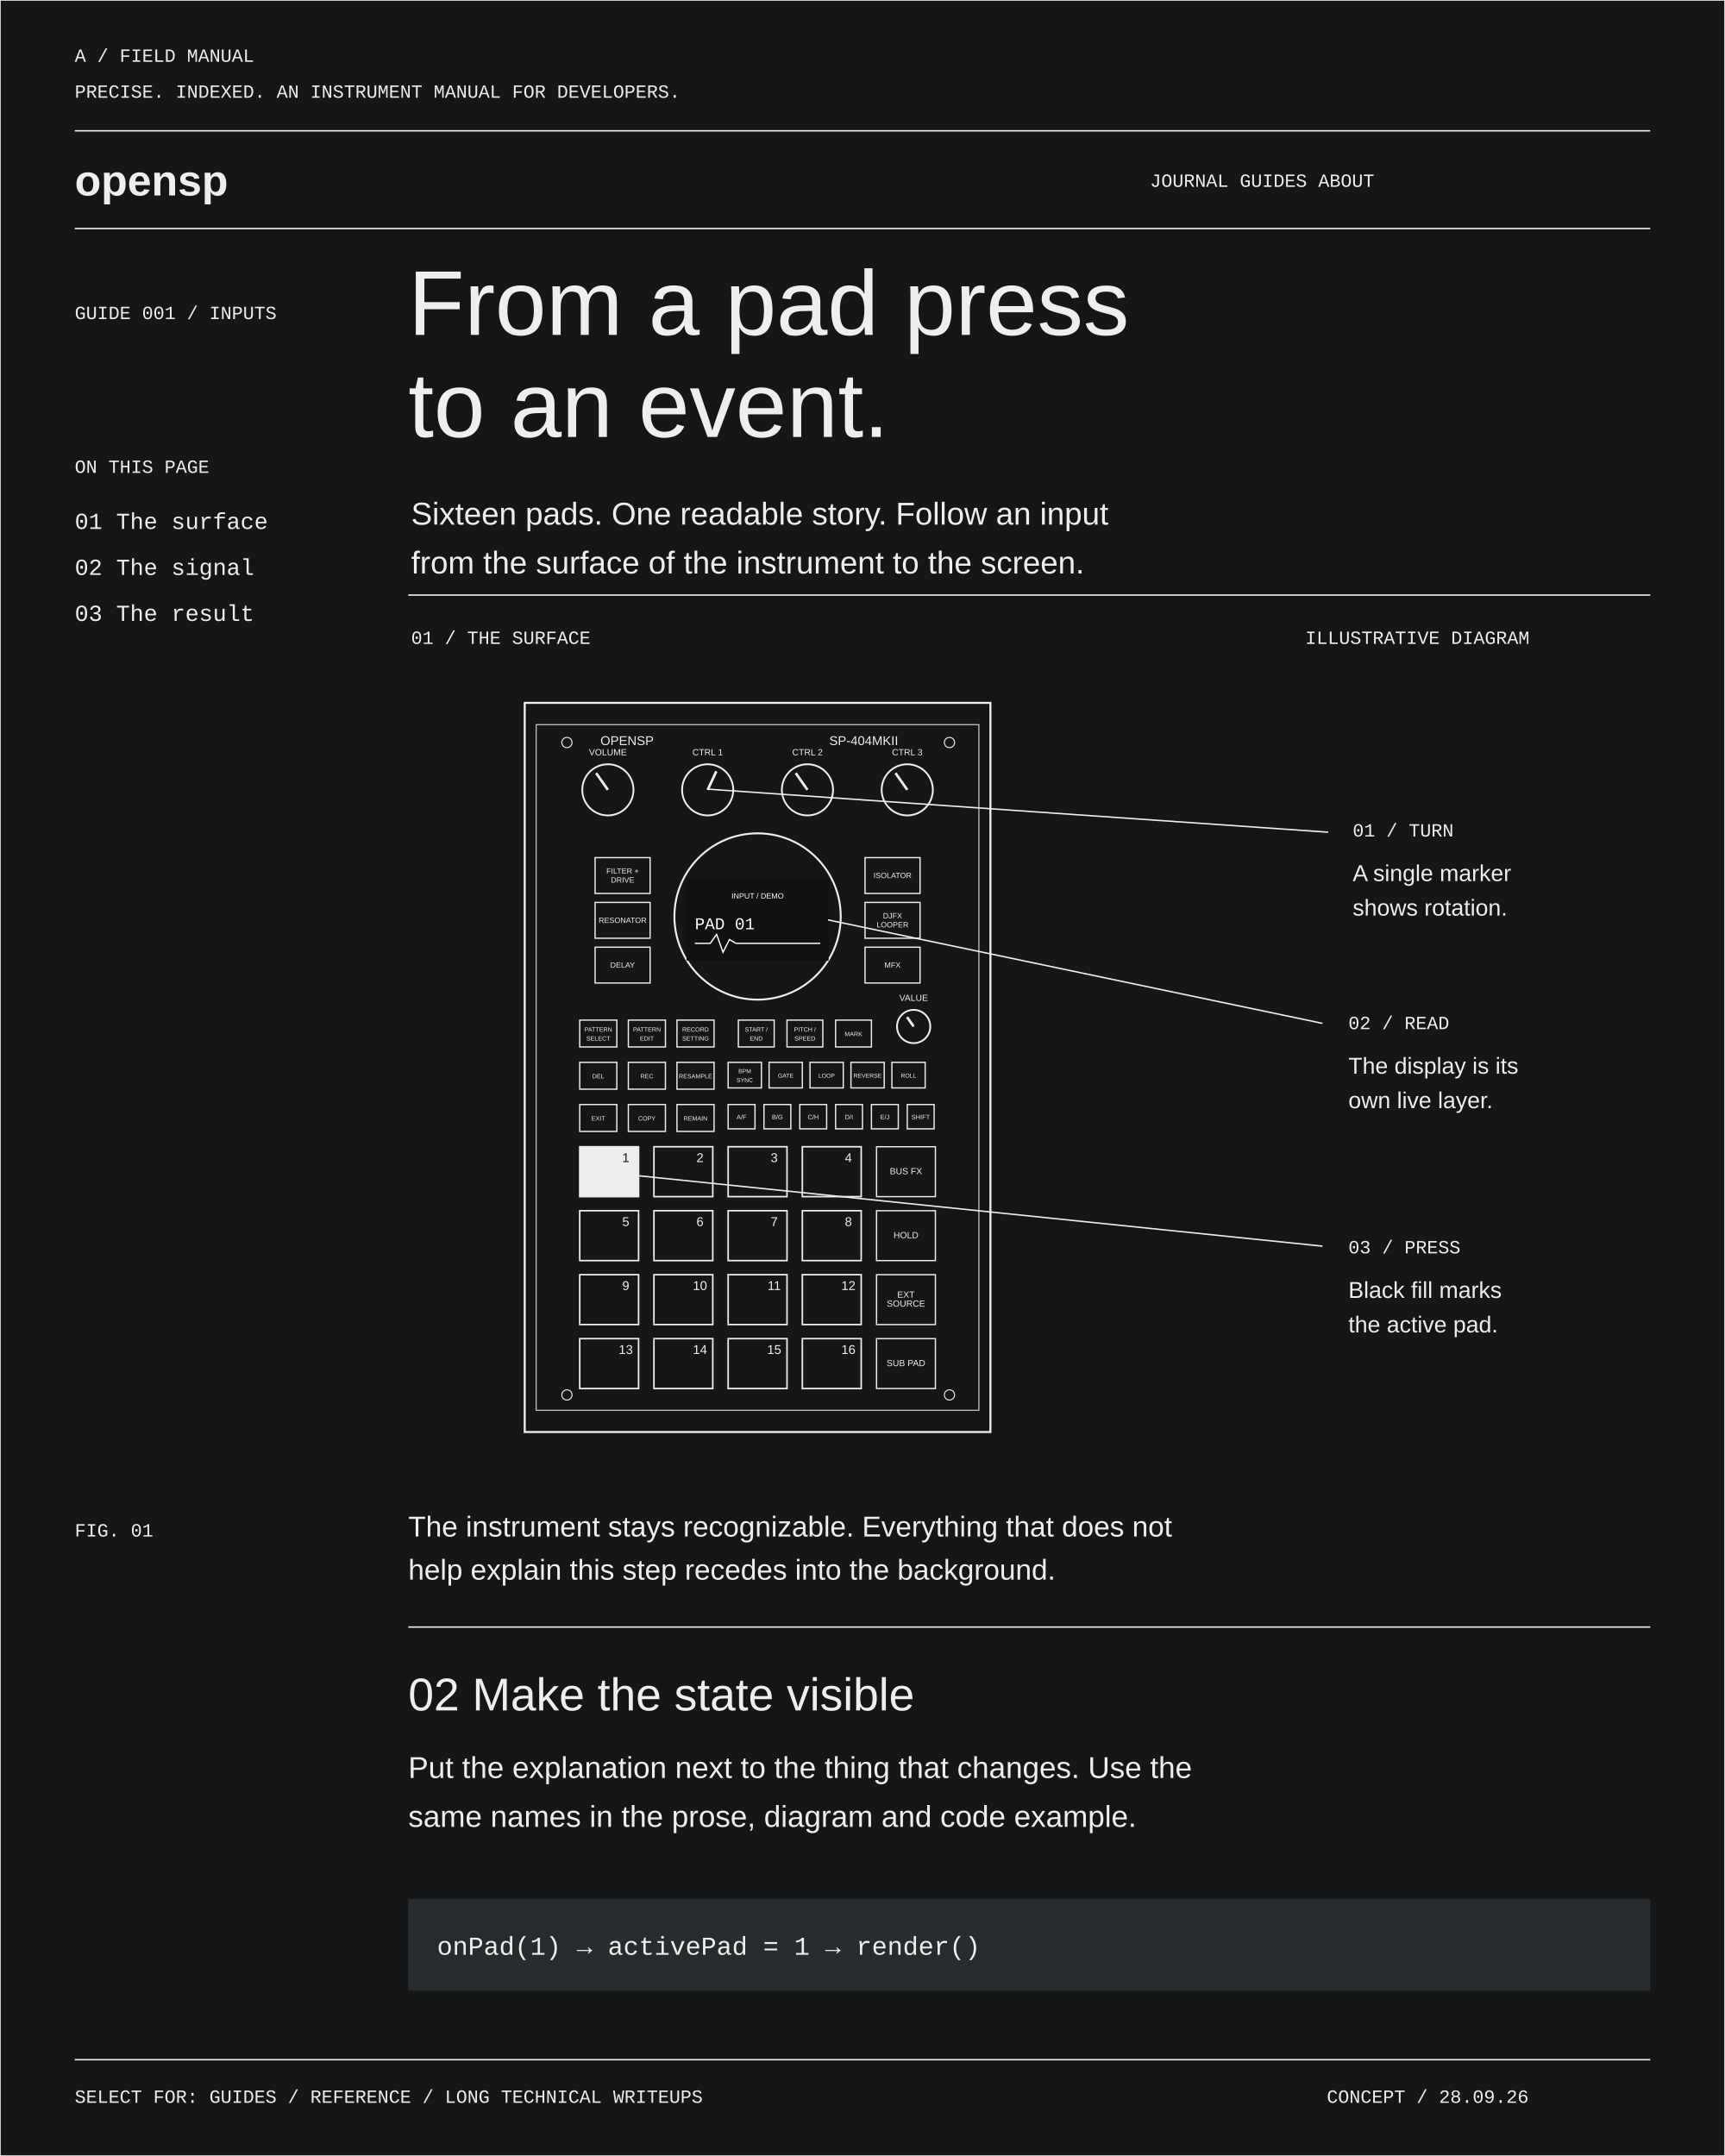
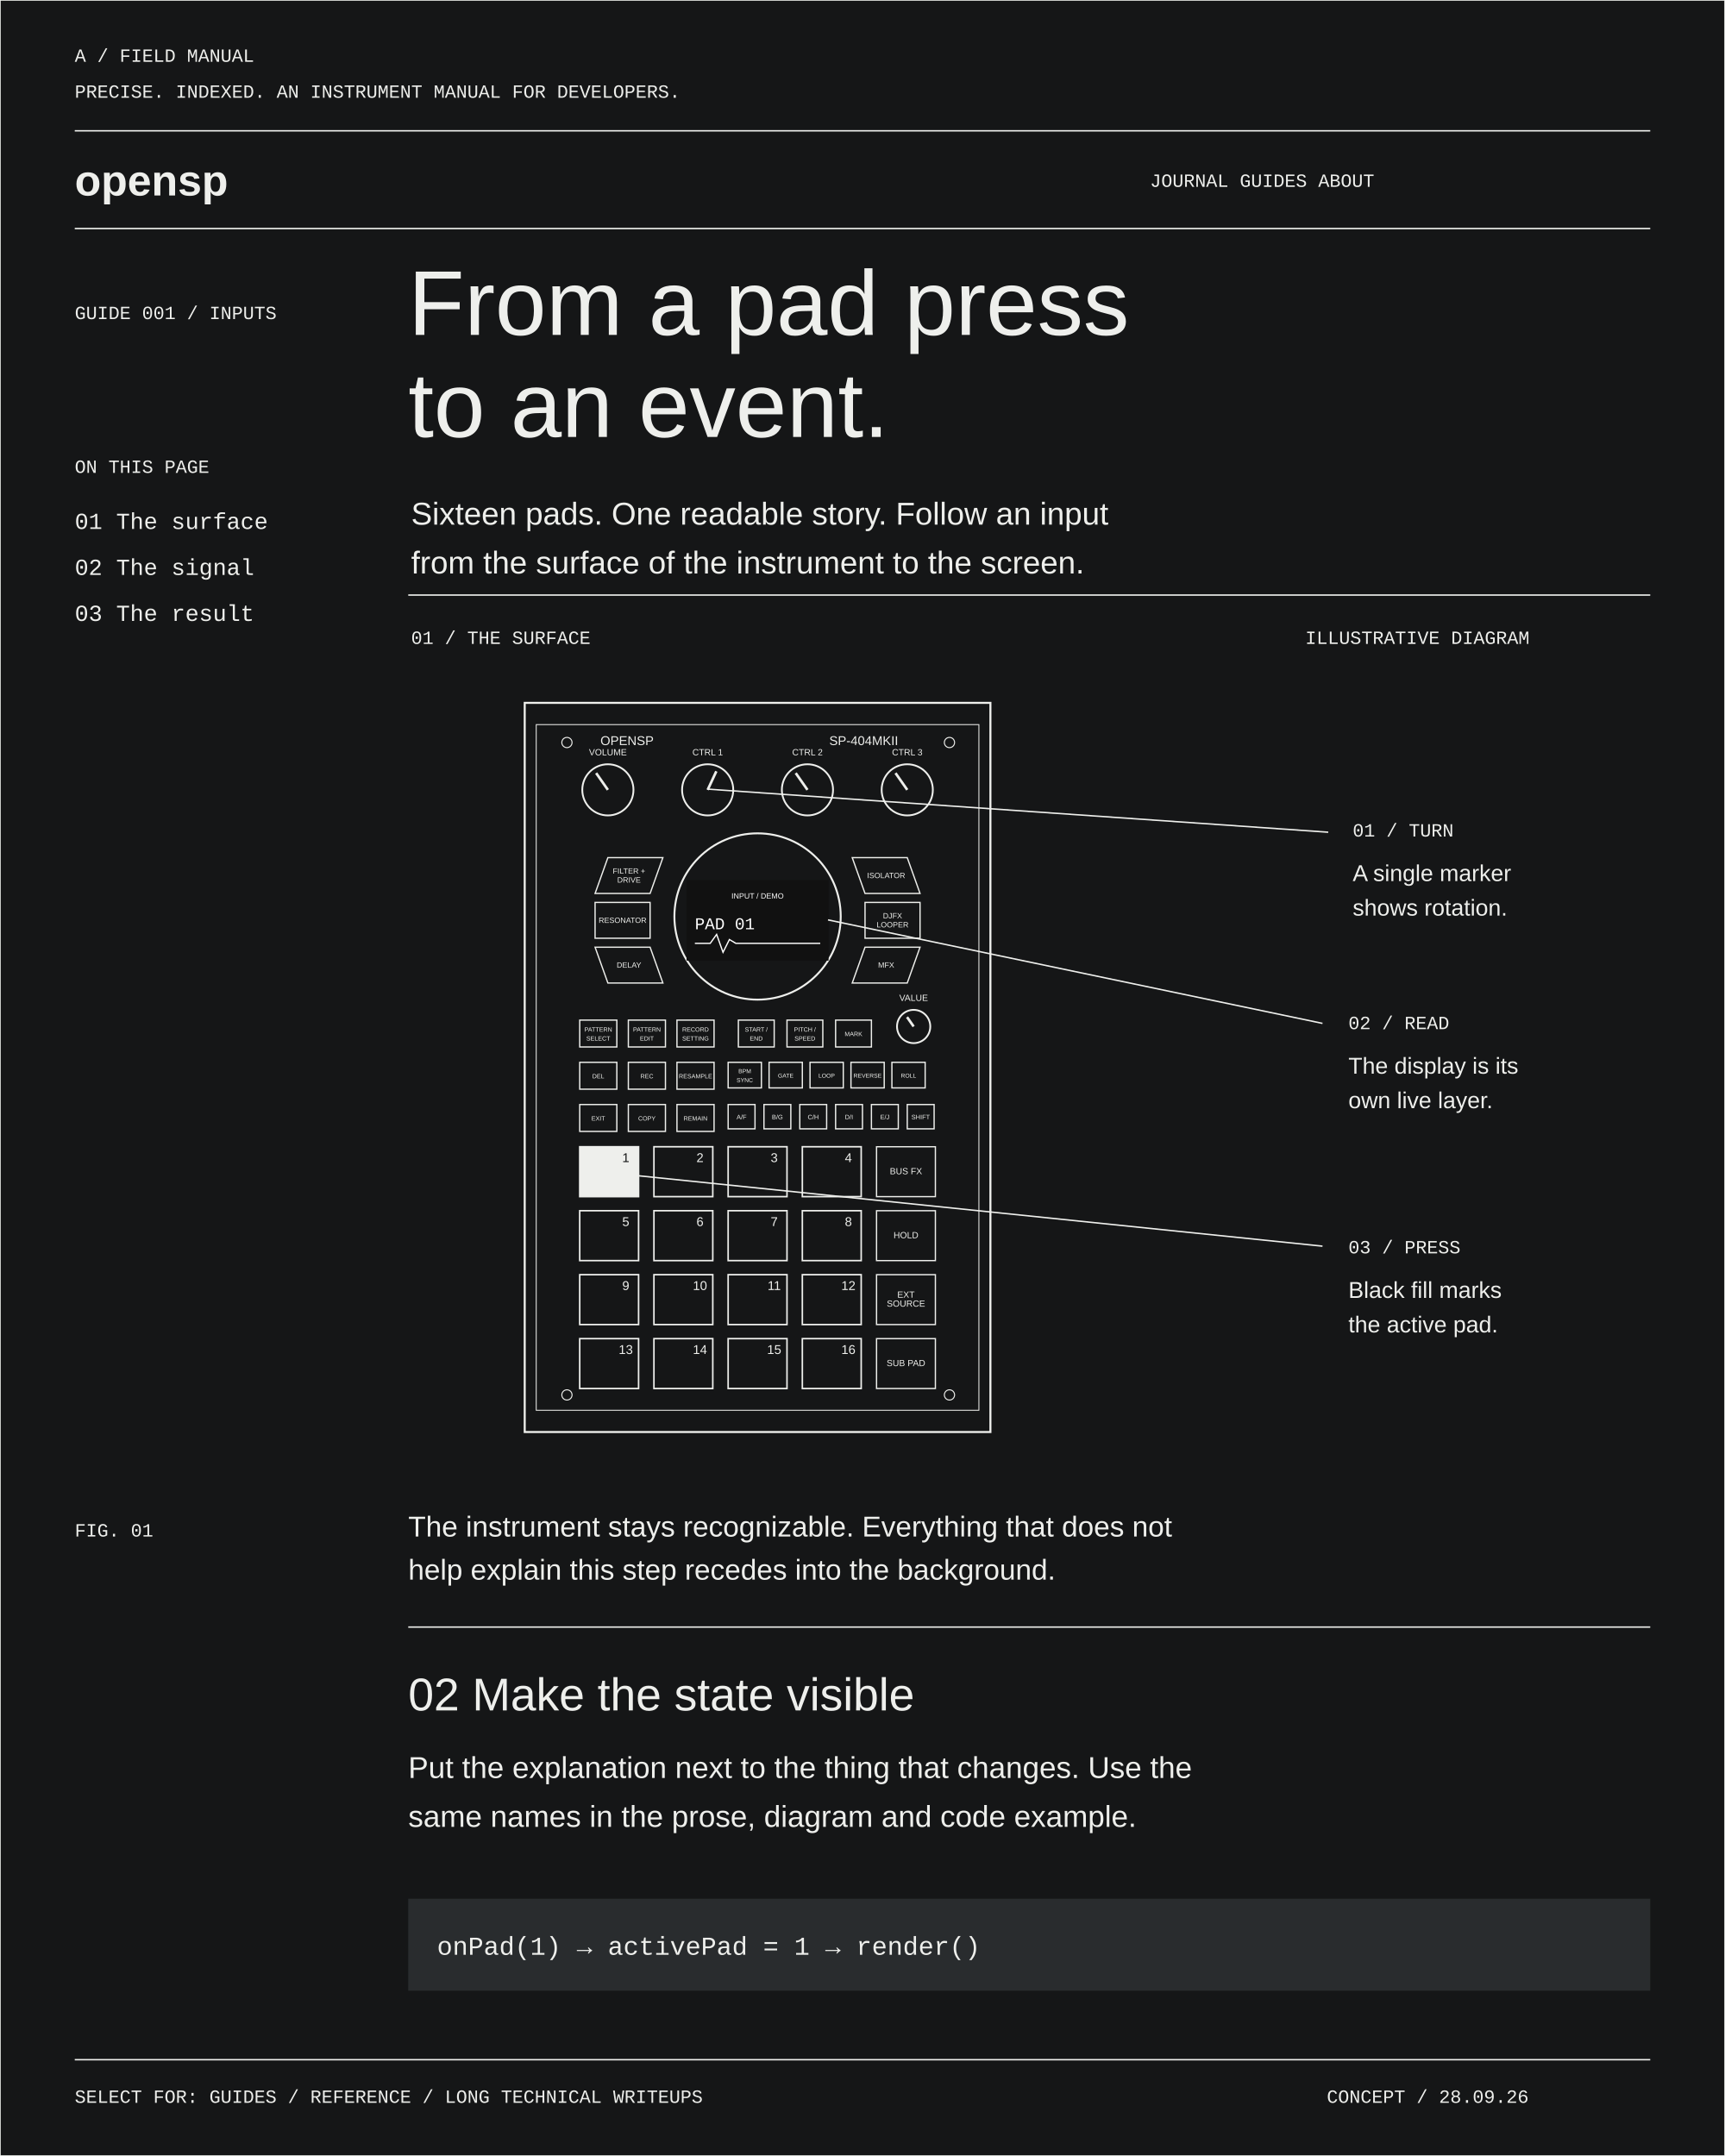
<svg xmlns="http://www.w3.org/2000/svg" width="1200" height="1500" viewBox="0 0 1200 1500">
  <rect x="0" y="0" width="1200" height="1500" fill="#151617" stroke="#eeefec" stroke-width="1" />
  <text x="52" y="43" font-family="Courier New" font-size="13" font-weight="normal" fill="#eeefec">A / FIELD MANUAL</text>
  <text x="52" y="68" font-family="Courier New" font-size="13" font-weight="normal" fill="#eeefec">PRECISE. INDEXED. AN INSTRUMENT MANUAL FOR DEVELOPERS.</text>
  <path d="M52 91L1148 91" fill="none" stroke="#eeefec" stroke-width="1" />
  <text x="52" y="136" font-family="Arial" font-size="30" font-weight="bold" fill="#eeefec">opensp</text>
  <text x="800" y="130" font-family="Courier New" font-size="13" font-weight="normal" fill="#eeefec">JOURNAL     GUIDES     ABOUT</text>
  <path d="M52 159L1148 159" fill="none" stroke="#eeefec" stroke-width="1" />
  <text x="52" y="222" font-family="Courier New" font-size="13" font-weight="normal" fill="#eeefec">GUIDE 001 / INPUTS</text>
  <text x="284" y="233" font-family="Arial" font-size="64" font-weight="normal" fill="#eeefec">From a pad press</text>
  <text x="284" y="304" font-family="Arial" font-size="64" font-weight="normal" fill="#eeefec">to an event.</text>
  <text x="286" y="365" font-family="Arial" font-size="22" font-weight="normal" fill="#eeefec">Sixteen pads. One readable story. Follow an input</text>
  <text x="286" y="399" font-family="Arial" font-size="22" font-weight="normal" fill="#eeefec">from the surface of the instrument to the screen.</text>
  <text x="52" y="329" font-family="Courier New" font-size="13" font-weight="normal" fill="#eeefec">ON THIS PAGE</text>
  <text x="52" y="368" font-family="Courier New" font-size="16" font-weight="normal" fill="#eeefec">01  The surface</text>
  <text x="52" y="400" font-family="Courier New" font-size="16" font-weight="normal" fill="#eeefec">02  The signal</text>
  <text x="52" y="432" font-family="Courier New" font-size="16" font-weight="normal" fill="#eeefec">03  The result</text>
  <path d="M284 414L1148 414" fill="none" stroke="#eeefec" stroke-width="1" />
  <text x="286" y="448" font-family="Courier New" font-size="13" font-weight="normal" fill="#eeefec">01 / THE SURFACE</text>
  <text x="908" y="448" font-family="Courier New" font-size="13" font-weight="normal" fill="#eeefec">ILLUSTRATIVE DIAGRAM</text>
  <g id="instrument" data-part="instrument" transform="translate(349 489) scale(0.89)">
    <g id="enclosure" data-part="enclosure">
      <rect x="18" y="0" width="364" height="570" fill="#151617" stroke="#eeefec" stroke-width="1.6" />
      <rect x="27" y="17" width="346" height="536" fill="#151617" stroke="#eeefec" stroke-width="0.7" />
      <text x="98" y="33" text-anchor="middle" font-family="Arial" font-size="10" fill="#eeefec">OPENSP</text>
      <text x="283" y="33" text-anchor="middle" font-family="Arial" font-size="10" fill="#eeefec">SP-404MKII</text>
      <circle cx="51" cy="31" r="4" fill="#151617" stroke="#eeefec" stroke-width=".8" />
      <circle cx="51" cy="541" r="4" fill="#151617" stroke="#eeefec" stroke-width=".8" />
      <circle cx="350" cy="31" r="4" fill="#151617" stroke="#eeefec" stroke-width=".8" />
      <circle cx="350" cy="541" r="4" fill="#151617" stroke="#eeefec" stroke-width=".8" />
    </g>
    <g id="top-knobs" data-part="top-knobs">
      <g id="volume" data-part="volume">
        <text x="83" y="41" text-anchor="middle" font-family="Arial" font-size="7" fill="#eeefec">VOLUME</text>
        <circle cx="83" cy="68" r="20" fill="#151617" stroke="#eeefec" stroke-width="1.4" />
        <g id="volume-indicator" data-part="volume-indicator" transform="rotate(-35 83 68)">
          <path d="M83 68V52" stroke="#eeefec" stroke-width="2" />
        </g>
      </g>
      <g id="ctrl-1" data-part="ctrl-1">
        <text x="161" y="41" text-anchor="middle" font-family="Arial" font-size="7" fill="#eeefec">CTRL 1</text>
        <circle cx="161" cy="68" r="20" fill="#151617" stroke="#eeefec" stroke-width="1.4" />
        <g id="ctrl-1-indicator" data-part="ctrl-1-indicator" transform="rotate(25 161 68)">
          <path d="M161 68V52" stroke="#eeefec" stroke-width="2" />
        </g>
      </g>
      <g id="ctrl-2" data-part="ctrl-2">
        <text x="239" y="41" text-anchor="middle" font-family="Arial" font-size="7" fill="#eeefec">CTRL 2</text>
        <circle cx="239" cy="68" r="20" fill="#151617" stroke="#eeefec" stroke-width="1.4" />
        <g id="ctrl-2-indicator" data-part="ctrl-2-indicator" transform="rotate(-35 239 68)">
          <path d="M239 68V52" stroke="#eeefec" stroke-width="2" />
        </g>
      </g>
      <g id="ctrl-3" data-part="ctrl-3">
        <text x="317" y="41" text-anchor="middle" font-family="Arial" font-size="7" fill="#eeefec">CTRL 3</text>
        <circle cx="317" cy="68" r="20" fill="#151617" stroke="#eeefec" stroke-width="1.4" />
        <g id="ctrl-3-indicator" data-part="ctrl-3-indicator" transform="rotate(-35 317 68)">
          <path d="M317 68V52" stroke="#eeefec" stroke-width="2" />
        </g>
      </g>
    </g>
    <g id="display" data-part="display">
      <g id="display-bezel" data-part="display-bezel">
        <circle cx="200" cy="167" r="65" fill="#151617" stroke="#eeefec" stroke-width="1.5" />
      </g>
      <g id="screen-content" data-part="screen-content">
        <rect x="145" y="139" width="110" height="62" fill="#111" stroke="#111" stroke-width="1" />
        <text x="200" y="153" text-anchor="middle" font-family="Arial" font-size="6" fill="white">INPUT / DEMO</text>
        <text id="screen-value" x="151" y="177" font-family="Courier New" font-size="13" fill="white">PAD 01</text>
        <path id="wave" d="M151 188h12l5 -7 5 14 5 -10 5 3h66" fill="none" stroke="white" />
      </g>
    </g>
    <g id="effect-buttons" data-part="effect-buttons">
      <g id="fx-filter-drive" data-part="fx-filter-drive">
-         <rect x="73" y="121" width="43" height="28" fill="#151617" stroke="#eeefec" stroke-width="1" />
-         <text x="94.5" y="133.5" text-anchor="middle" font-family="Arial" font-size="6" fill="#eeefec">FILTER +</text>
-         <text x="94.5" y="140.5" text-anchor="middle" font-family="Arial" font-size="6" fill="#eeefec">DRIVE</text>
+         <path d="M83 121h43L116 149H73Z" fill="#151617" stroke="#eeefec" />
+         <text x="99.5" y="133.5" text-anchor="middle" font-family="Arial" font-size="6" fill="#eeefec">FILTER +</text>
+         <text x="99.5" y="140.5" text-anchor="middle" font-family="Arial" font-size="6" fill="#eeefec">DRIVE</text>
      </g>
      <g id="fx-resonator" data-part="fx-resonator">
-         <rect x="73" y="156" width="43" height="28" fill="#151617" stroke="#eeefec" stroke-width="1" />
+         <path d="M73 156h43L116 184H73Z" fill="#151617" stroke="#eeefec" />
        <text x="94.5" y="172.0" text-anchor="middle" font-family="Arial" font-size="6" fill="#eeefec">RESONATOR</text>
      </g>
      <g id="fx-delay" data-part="fx-delay">
-         <rect x="73" y="191" width="43" height="28" fill="#151617" stroke="#eeefec" stroke-width="1" />
-         <text x="94.5" y="207.0" text-anchor="middle" font-family="Arial" font-size="6" fill="#eeefec">DELAY</text>
+         <path d="M73 191h43L126 219H83Z" fill="#151617" stroke="#eeefec" />
+         <text x="99.5" y="207.0" text-anchor="middle" font-family="Arial" font-size="6" fill="#eeefec">DELAY</text>
      </g>
      <g id="fx-isolator" data-part="fx-isolator">
-         <rect x="284" y="121" width="43" height="28" fill="#151617" stroke="#eeefec" stroke-width="1" />
-         <text x="305.5" y="137.0" text-anchor="middle" font-family="Arial" font-size="6" fill="#eeefec">ISOLATOR</text>
+         <path d="M274 121h43L327 149H284Z" fill="#151617" stroke="#eeefec" />
+         <text x="300.5" y="137.0" text-anchor="middle" font-family="Arial" font-size="6" fill="#eeefec">ISOLATOR</text>
      </g>
      <g id="fx-djfx-looper" data-part="fx-djfx-looper">
-         <rect x="284" y="156" width="43" height="28" fill="#151617" stroke="#eeefec" stroke-width="1" />
+         <path d="M284 156h43L327 184H284Z" fill="#151617" stroke="#eeefec" />
        <text x="305.5" y="168.5" text-anchor="middle" font-family="Arial" font-size="6" fill="#eeefec">DJFX</text>
        <text x="305.5" y="175.5" text-anchor="middle" font-family="Arial" font-size="6" fill="#eeefec">LOOPER</text>
      </g>
      <g id="fx-mfx" data-part="fx-mfx">
-         <rect x="284" y="191" width="43" height="28" fill="#151617" stroke="#eeefec" stroke-width="1" />
-         <text x="305.5" y="207.0" text-anchor="middle" font-family="Arial" font-size="6" fill="#eeefec">MFX</text>
+         <path d="M284 191h43L317 219H274Z" fill="#151617" stroke="#eeefec" />
+         <text x="300.5" y="207.0" text-anchor="middle" font-family="Arial" font-size="6" fill="#eeefec">MFX</text>
      </g>
    </g>
    <g id="control-section" data-part="control-section">
      <g id="record-edit-buttons" data-part="record-edit-buttons">
        <g id="pattern-select" data-part="pattern-select">
          <rect x="61" y="248" width="29" height="21" fill="#151617" stroke="#eeefec" stroke-width="1" />
          <text x="75.5" y="257.0" text-anchor="middle" font-family="Arial" font-size="4.8" fill="#eeefec">PATTERN</text>
          <text x="75.5" y="264.0" text-anchor="middle" font-family="Arial" font-size="4.8" fill="#eeefec">SELECT</text>
        </g>
        <g id="pattern-edit" data-part="pattern-edit">
          <rect x="99" y="248" width="29" height="21" fill="#151617" stroke="#eeefec" stroke-width="1" />
          <text x="113.5" y="257.0" text-anchor="middle" font-family="Arial" font-size="4.8" fill="#eeefec">PATTERN</text>
          <text x="113.5" y="264.0" text-anchor="middle" font-family="Arial" font-size="4.8" fill="#eeefec">EDIT</text>
        </g>
        <g id="record-setting" data-part="record-setting">
          <rect x="137" y="248" width="29" height="21" fill="#151617" stroke="#eeefec" stroke-width="1" />
          <text x="151.5" y="257.0" text-anchor="middle" font-family="Arial" font-size="4.8" fill="#eeefec">RECORD</text>
          <text x="151.5" y="264.0" text-anchor="middle" font-family="Arial" font-size="4.8" fill="#eeefec">SETTING</text>
        </g>
        <g id="del" data-part="del">
          <rect x="61" y="281" width="29" height="21" fill="#151617" stroke="#eeefec" stroke-width="1" />
          <text x="75.5" y="293.5" text-anchor="middle" font-family="Arial" font-size="4.8" fill="#eeefec">DEL</text>
        </g>
        <g id="rec" data-part="rec">
          <rect x="99" y="281" width="29" height="21" fill="#151617" stroke="#eeefec" stroke-width="1" />
          <text x="113.5" y="293.5" text-anchor="middle" font-family="Arial" font-size="4.8" fill="#eeefec">REC</text>
        </g>
        <g id="resample" data-part="resample">
          <rect x="137" y="281" width="29" height="21" fill="#151617" stroke="#eeefec" stroke-width="1" />
          <text x="151.5" y="293.5" text-anchor="middle" font-family="Arial" font-size="4.8" fill="#eeefec">RESAMPLE</text>
        </g>
        <g id="exit" data-part="exit">
          <rect x="61" y="314" width="29" height="21" fill="#151617" stroke="#eeefec" stroke-width="1" />
          <text x="75.5" y="326.5" text-anchor="middle" font-family="Arial" font-size="4.8" fill="#eeefec">EXIT</text>
        </g>
        <g id="copy" data-part="copy">
          <rect x="99" y="314" width="29" height="21" fill="#151617" stroke="#eeefec" stroke-width="1" />
          <text x="113.5" y="326.5" text-anchor="middle" font-family="Arial" font-size="4.8" fill="#eeefec">COPY</text>
        </g>
        <g id="remain" data-part="remain">
          <rect x="137" y="314" width="29" height="21" fill="#151617" stroke="#eeefec" stroke-width="1" />
          <text x="151.5" y="326.5" text-anchor="middle" font-family="Arial" font-size="4.8" fill="#eeefec">REMAIN</text>
        </g>
      </g>
      <g id="sample-bank-buttons" data-part="sample-bank-buttons">
        <g id="start-end" data-part="start-end">
          <rect x="185" y="248" width="28" height="21" fill="#151617" stroke="#eeefec" stroke-width="1" />
          <text x="199.0" y="257.0" text-anchor="middle" font-family="Arial" font-size="4.8" fill="#eeefec">START /</text>
          <text x="199.0" y="264.0" text-anchor="middle" font-family="Arial" font-size="4.8" fill="#eeefec">END</text>
        </g>
        <g id="pitch-speed" data-part="pitch-speed">
          <rect x="223" y="248" width="28" height="21" fill="#151617" stroke="#eeefec" stroke-width="1" />
          <text x="237.0" y="257.0" text-anchor="middle" font-family="Arial" font-size="4.8" fill="#eeefec">PITCH /</text>
          <text x="237.0" y="264.0" text-anchor="middle" font-family="Arial" font-size="4.8" fill="#eeefec">SPEED</text>
        </g>
        <g id="mark" data-part="mark">
          <rect x="261" y="248" width="28" height="21" fill="#151617" stroke="#eeefec" stroke-width="1" />
          <text x="275.0" y="260.5" text-anchor="middle" font-family="Arial" font-size="4.8" fill="#eeefec">MARK</text>
        </g>
        <g id="value" data-part="value">
          <text x="322" y="233" text-anchor="middle" font-family="Arial" font-size="7" fill="#eeefec">VALUE</text>
          <circle cx="322" cy="253" r="13" fill="#151617" stroke="#eeefec" stroke-width="1.4" />
          <g id="value-indicator" data-part="value-indicator" transform="rotate(-35 322 253)">
            <path d="M322 253V244" stroke="#eeefec" stroke-width="2" />
          </g>
        </g>
        <g id="bpm-sync" data-part="bpm-sync">
          <rect x="177" y="281" width="26" height="20" fill="#151617" stroke="#eeefec" stroke-width="1" />
          <text x="190.0" y="289.5" text-anchor="middle" font-family="Arial" font-size="4.6" fill="#eeefec">BPM</text>
          <text x="190.0" y="296.5" text-anchor="middle" font-family="Arial" font-size="4.6" fill="#eeefec">SYNC</text>
        </g>
        <g id="gate" data-part="gate">
          <rect x="209" y="281" width="26" height="20" fill="#151617" stroke="#eeefec" stroke-width="1" />
          <text x="222.0" y="293.0" text-anchor="middle" font-family="Arial" font-size="4.6" fill="#eeefec">GATE</text>
        </g>
        <g id="loop" data-part="loop">
          <rect x="241" y="281" width="26" height="20" fill="#151617" stroke="#eeefec" stroke-width="1" />
          <text x="254.0" y="293.0" text-anchor="middle" font-family="Arial" font-size="4.6" fill="#eeefec">LOOP</text>
        </g>
        <g id="reverse" data-part="reverse">
          <rect x="273" y="281" width="26" height="20" fill="#151617" stroke="#eeefec" stroke-width="1" />
          <text x="286.0" y="293.0" text-anchor="middle" font-family="Arial" font-size="4.6" fill="#eeefec">REVERSE</text>
        </g>
        <g id="roll" data-part="roll">
          <rect x="305" y="281" width="26" height="20" fill="#151617" stroke="#eeefec" stroke-width="1" />
          <text x="318.0" y="293.0" text-anchor="middle" font-family="Arial" font-size="4.6" fill="#eeefec">ROLL</text>
        </g>
        <g id="bank-a-f" data-part="bank-a-f">
          <rect x="177" y="314" width="21" height="19" fill="#151617" stroke="#eeefec" stroke-width="1" />
          <text x="187.5" y="325.5" text-anchor="middle" font-family="Arial" font-size="5" fill="#eeefec">A/F</text>
        </g>
        <g id="bank-b-g" data-part="bank-b-g">
          <rect x="205" y="314" width="21" height="19" fill="#151617" stroke="#eeefec" stroke-width="1" />
          <text x="215.5" y="325.5" text-anchor="middle" font-family="Arial" font-size="5" fill="#eeefec">B/G</text>
        </g>
        <g id="bank-c-h" data-part="bank-c-h">
          <rect x="233" y="314" width="21" height="19" fill="#151617" stroke="#eeefec" stroke-width="1" />
          <text x="243.5" y="325.5" text-anchor="middle" font-family="Arial" font-size="5" fill="#eeefec">C/H</text>
        </g>
        <g id="bank-d-i" data-part="bank-d-i">
          <rect x="261" y="314" width="21" height="19" fill="#151617" stroke="#eeefec" stroke-width="1" />
          <text x="271.5" y="325.5" text-anchor="middle" font-family="Arial" font-size="5" fill="#eeefec">D/I</text>
        </g>
        <g id="bank-e-j" data-part="bank-e-j">
          <rect x="289" y="314" width="21" height="19" fill="#151617" stroke="#eeefec" stroke-width="1" />
          <text x="299.5" y="325.5" text-anchor="middle" font-family="Arial" font-size="5" fill="#eeefec">E/J</text>
        </g>
        <g id="shift" data-part="shift">
          <rect x="317" y="314" width="21" height="19" fill="#151617" stroke="#eeefec" stroke-width="1" />
          <text x="327.5" y="325.5" text-anchor="middle" font-family="Arial" font-size="5" fill="#eeefec">SHIFT</text>
        </g>
      </g>
    </g>
    <g id="pad-grid" data-part="pad-grid">
      <g id="pad-1" data-part="pad-1" class="pad" role="button" tabindex="0" aria-label="Pad 1" data-pad="1">
        <rect x="61" y="347" width="46" height="39" fill="#eeefec" stroke="#eeefec" stroke-width="1.2" />
        <text x="97" y="359" text-anchor="middle" font-family="Arial" font-size="10" fill="#151617">1</text>
      </g>
      <g id="pad-2" data-part="pad-2" class="pad" role="button" tabindex="0" aria-label="Pad 2" data-pad="2">
        <rect x="119" y="347" width="46" height="39" fill="#151617" stroke="#eeefec" stroke-width="1.2" />
        <text x="155" y="359" text-anchor="middle" font-family="Arial" font-size="10" fill="#eeefec">2</text>
      </g>
      <g id="pad-3" data-part="pad-3" class="pad" role="button" tabindex="0" aria-label="Pad 3" data-pad="3">
        <rect x="177" y="347" width="46" height="39" fill="#151617" stroke="#eeefec" stroke-width="1.2" />
        <text x="213" y="359" text-anchor="middle" font-family="Arial" font-size="10" fill="#eeefec">3</text>
      </g>
      <g id="pad-4" data-part="pad-4" class="pad" role="button" tabindex="0" aria-label="Pad 4" data-pad="4">
        <rect x="235" y="347" width="46" height="39" fill="#151617" stroke="#eeefec" stroke-width="1.2" />
        <text x="271" y="359" text-anchor="middle" font-family="Arial" font-size="10" fill="#eeefec">4</text>
      </g>
      <g id="pad-5" data-part="pad-5" class="pad" role="button" tabindex="0" aria-label="Pad 5" data-pad="5">
        <rect x="61" y="397" width="46" height="39" fill="#151617" stroke="#eeefec" stroke-width="1.2" />
        <text x="97" y="409" text-anchor="middle" font-family="Arial" font-size="10" fill="#eeefec">5</text>
      </g>
      <g id="pad-6" data-part="pad-6" class="pad" role="button" tabindex="0" aria-label="Pad 6" data-pad="6">
        <rect x="119" y="397" width="46" height="39" fill="#151617" stroke="#eeefec" stroke-width="1.2" />
        <text x="155" y="409" text-anchor="middle" font-family="Arial" font-size="10" fill="#eeefec">6</text>
      </g>
      <g id="pad-7" data-part="pad-7" class="pad" role="button" tabindex="0" aria-label="Pad 7" data-pad="7">
        <rect x="177" y="397" width="46" height="39" fill="#151617" stroke="#eeefec" stroke-width="1.2" />
        <text x="213" y="409" text-anchor="middle" font-family="Arial" font-size="10" fill="#eeefec">7</text>
      </g>
      <g id="pad-8" data-part="pad-8" class="pad" role="button" tabindex="0" aria-label="Pad 8" data-pad="8">
        <rect x="235" y="397" width="46" height="39" fill="#151617" stroke="#eeefec" stroke-width="1.2" />
        <text x="271" y="409" text-anchor="middle" font-family="Arial" font-size="10" fill="#eeefec">8</text>
      </g>
      <g id="pad-9" data-part="pad-9" class="pad" role="button" tabindex="0" aria-label="Pad 9" data-pad="9">
        <rect x="61" y="447" width="46" height="39" fill="#151617" stroke="#eeefec" stroke-width="1.2" />
        <text x="97" y="459" text-anchor="middle" font-family="Arial" font-size="10" fill="#eeefec">9</text>
      </g>
      <g id="pad-10" data-part="pad-10" class="pad" role="button" tabindex="0" aria-label="Pad 10" data-pad="10">
        <rect x="119" y="447" width="46" height="39" fill="#151617" stroke="#eeefec" stroke-width="1.2" />
        <text x="155" y="459" text-anchor="middle" font-family="Arial" font-size="10" fill="#eeefec">10</text>
      </g>
      <g id="pad-11" data-part="pad-11" class="pad" role="button" tabindex="0" aria-label="Pad 11" data-pad="11">
        <rect x="177" y="447" width="46" height="39" fill="#151617" stroke="#eeefec" stroke-width="1.2" />
        <text x="213" y="459" text-anchor="middle" font-family="Arial" font-size="10" fill="#eeefec">11</text>
      </g>
      <g id="pad-12" data-part="pad-12" class="pad" role="button" tabindex="0" aria-label="Pad 12" data-pad="12">
        <rect x="235" y="447" width="46" height="39" fill="#151617" stroke="#eeefec" stroke-width="1.2" />
        <text x="271" y="459" text-anchor="middle" font-family="Arial" font-size="10" fill="#eeefec">12</text>
      </g>
      <g id="pad-13" data-part="pad-13" class="pad" role="button" tabindex="0" aria-label="Pad 13" data-pad="13">
        <rect x="61" y="497" width="46" height="39" fill="#151617" stroke="#eeefec" stroke-width="1.2" />
        <text x="97" y="509" text-anchor="middle" font-family="Arial" font-size="10" fill="#eeefec">13</text>
      </g>
      <g id="pad-14" data-part="pad-14" class="pad" role="button" tabindex="0" aria-label="Pad 14" data-pad="14">
        <rect x="119" y="497" width="46" height="39" fill="#151617" stroke="#eeefec" stroke-width="1.2" />
        <text x="155" y="509" text-anchor="middle" font-family="Arial" font-size="10" fill="#eeefec">14</text>
      </g>
      <g id="pad-15" data-part="pad-15" class="pad" role="button" tabindex="0" aria-label="Pad 15" data-pad="15">
        <rect x="177" y="497" width="46" height="39" fill="#151617" stroke="#eeefec" stroke-width="1.2" />
        <text x="213" y="509" text-anchor="middle" font-family="Arial" font-size="10" fill="#eeefec">15</text>
      </g>
      <g id="pad-16" data-part="pad-16" class="pad" role="button" tabindex="0" aria-label="Pad 16" data-pad="16">
        <rect x="235" y="497" width="46" height="39" fill="#151617" stroke="#eeefec" stroke-width="1.2" />
        <text x="271" y="509" text-anchor="middle" font-family="Arial" font-size="10" fill="#eeefec">16</text>
      </g>
    </g>
    <g id="performance-buttons" data-part="performance-buttons">
      <g id="bus-fx" data-part="bus-fx">
        <rect x="293" y="347" width="46" height="39" fill="#151617" stroke="#eeefec" stroke-width="1" />
        <text x="316.0" y="368.5" text-anchor="middle" font-family="Arial" font-size="7" fill="#eeefec">BUS FX</text>
      </g>
      <g id="hold" data-part="hold">
        <rect x="293" y="397" width="46" height="39" fill="#151617" stroke="#eeefec" stroke-width="1" />
        <text x="316.0" y="418.5" text-anchor="middle" font-family="Arial" font-size="7" fill="#eeefec">HOLD</text>
      </g>
      <g id="ext-source" data-part="ext-source">
        <rect x="293" y="447" width="46" height="39" fill="#151617" stroke="#eeefec" stroke-width="1" />
        <text x="316.0" y="465.0" text-anchor="middle" font-family="Arial" font-size="7" fill="#eeefec">EXT</text>
        <text x="316.0" y="472.0" text-anchor="middle" font-family="Arial" font-size="7" fill="#eeefec">SOURCE</text>
      </g>
      <g id="sub-pad" data-part="sub-pad">
        <rect x="293" y="497" width="46" height="39" fill="#151617" stroke="#eeefec" stroke-width="1" />
        <text x="316.0" y="518.5" text-anchor="middle" font-family="Arial" font-size="7" fill="#eeefec">SUB PAD</text>
      </g>
    </g>
  </g>
  <path d="M492 549L924 579" fill="none" stroke="#eeefec" stroke-width="1" />
  <text x="941" y="582" font-family="Courier New" font-size="13" font-weight="normal" fill="#eeefec">01 / TURN</text>
  <text x="941" y="613" font-family="Arial" font-size="16" font-weight="normal" fill="#eeefec">A single marker</text>
  <text x="941" y="637" font-family="Arial" font-size="16" font-weight="normal" fill="#eeefec">shows rotation.</text>
  <path d="M576 640L920 712" fill="none" stroke="#eeefec" stroke-width="1" />
  <text x="938" y="716" font-family="Courier New" font-size="13" font-weight="normal" fill="#eeefec">02 / READ</text>
  <text x="938" y="747" font-family="Arial" font-size="16" font-weight="normal" fill="#eeefec">The display is its</text>
  <text x="938" y="771" font-family="Arial" font-size="16" font-weight="normal" fill="#eeefec">own live layer.</text>
  <path d="M444 818L920 867" fill="none" stroke="#eeefec" stroke-width="1" />
  <text x="938" y="872" font-family="Courier New" font-size="13" font-weight="normal" fill="#eeefec">03 / PRESS</text>
  <text x="938" y="903" font-family="Arial" font-size="16" font-weight="normal" fill="#eeefec">Black fill marks</text>
  <text x="938" y="927" font-family="Arial" font-size="16" font-weight="normal" fill="#eeefec">the active pad.</text>
  <text x="52" y="1069" font-family="Courier New" font-size="13" font-weight="normal" fill="#eeefec">FIG. 01</text>
  <text x="284" y="1069" font-family="Arial" font-size="20" font-weight="normal" fill="#eeefec">The instrument stays recognizable. Everything that does not</text>
  <text x="284" y="1099" font-family="Arial" font-size="20" font-weight="normal" fill="#eeefec">help explain this step recedes into the background.</text>
  <path d="M284 1132L1148 1132" fill="none" stroke="#eeefec" stroke-width="1" />
  <text x="284" y="1190" font-family="Arial" font-size="32" font-weight="normal" fill="#eeefec">02  Make the state visible</text>
  <text x="284" y="1237" font-family="Arial" font-size="21" font-weight="normal" fill="#eeefec">Put the explanation next to the thing that changes. Use the</text>
  <text x="284" y="1271" font-family="Arial" font-size="21" font-weight="normal" fill="#eeefec">same names in the prose, diagram and code example.</text>
  <rect x="284" y="1321" width="864" height="64" fill="#292c2e" stroke="none" stroke-width="1" />
  <text x="304" y="1360" font-family="Courier New" font-size="18" font-weight="normal" fill="#eeefec">onPad(1)  →  activePad = 1  →  render()</text>
  <path d="M52 1433L1148 1433" fill="none" stroke="#eeefec" stroke-width="1" />
  <text x="52" y="1463" font-family="Courier New" font-size="13" font-weight="normal" fill="#eeefec">SELECT FOR: GUIDES / REFERENCE / LONG TECHNICAL WRITEUPS</text>
  <text x="923" y="1463" font-family="Courier New" font-size="13" font-weight="normal" fill="#eeefec">CONCEPT / 28.09.26</text>
</svg>
